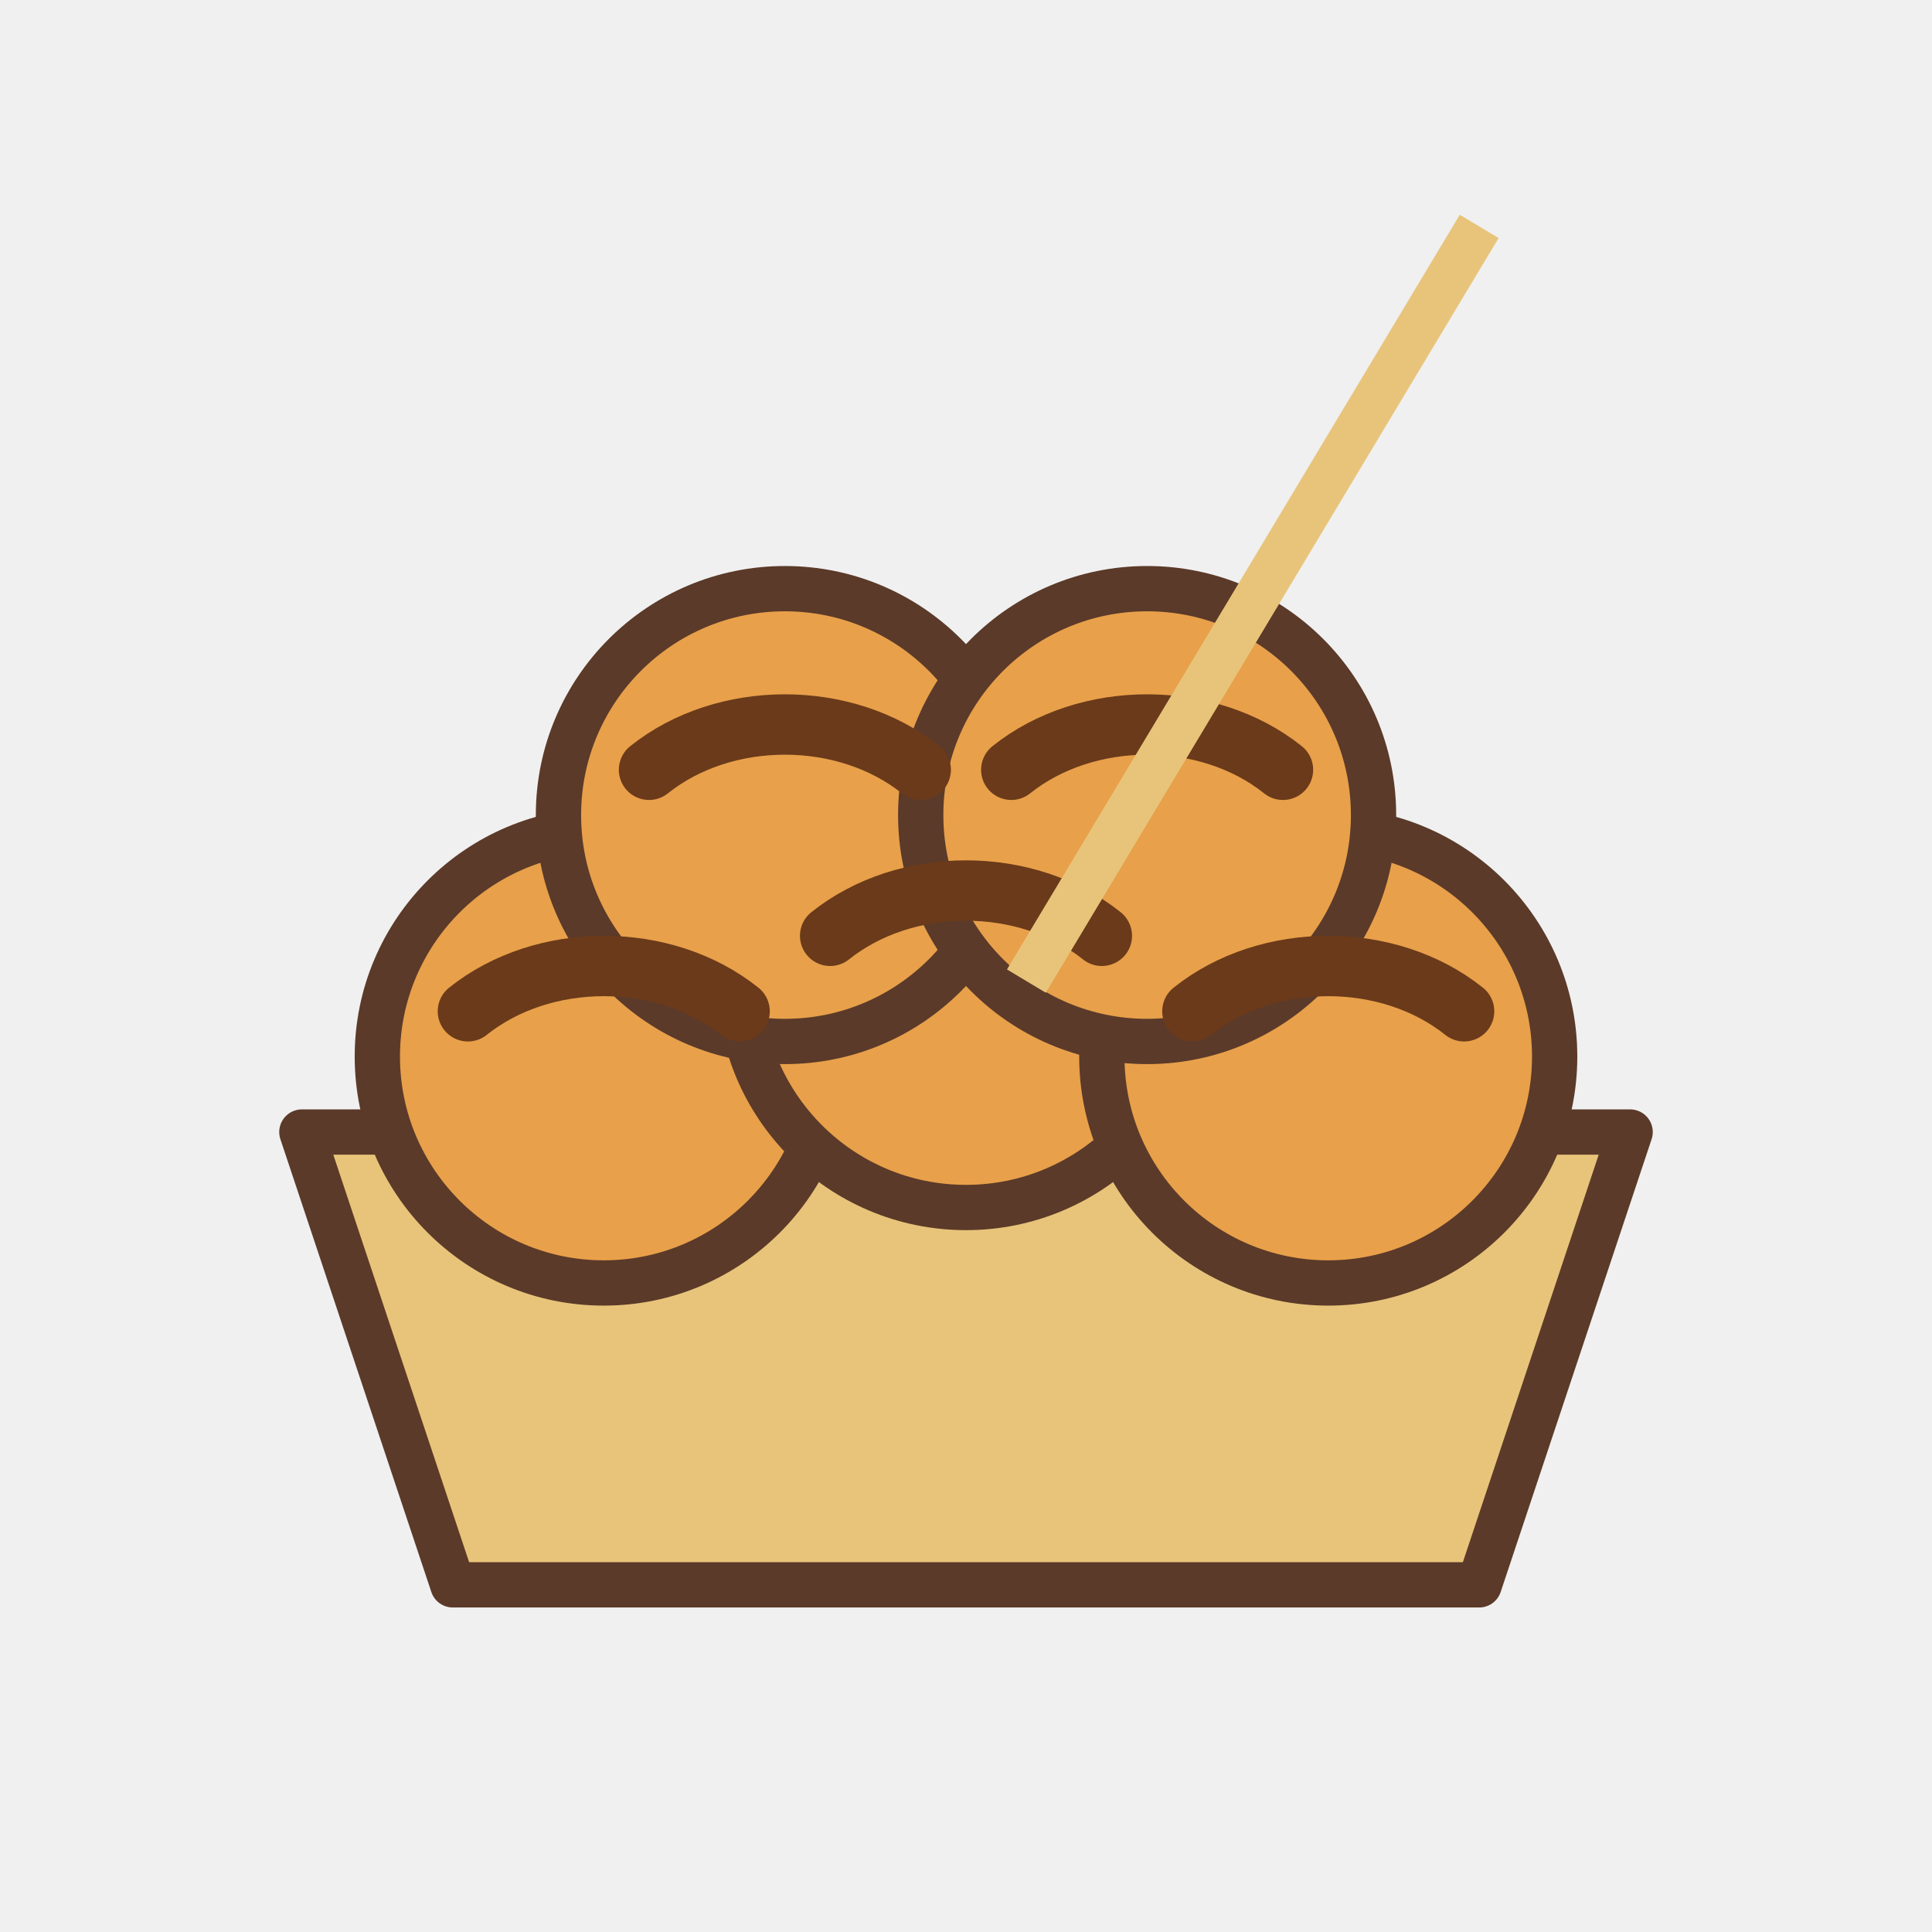
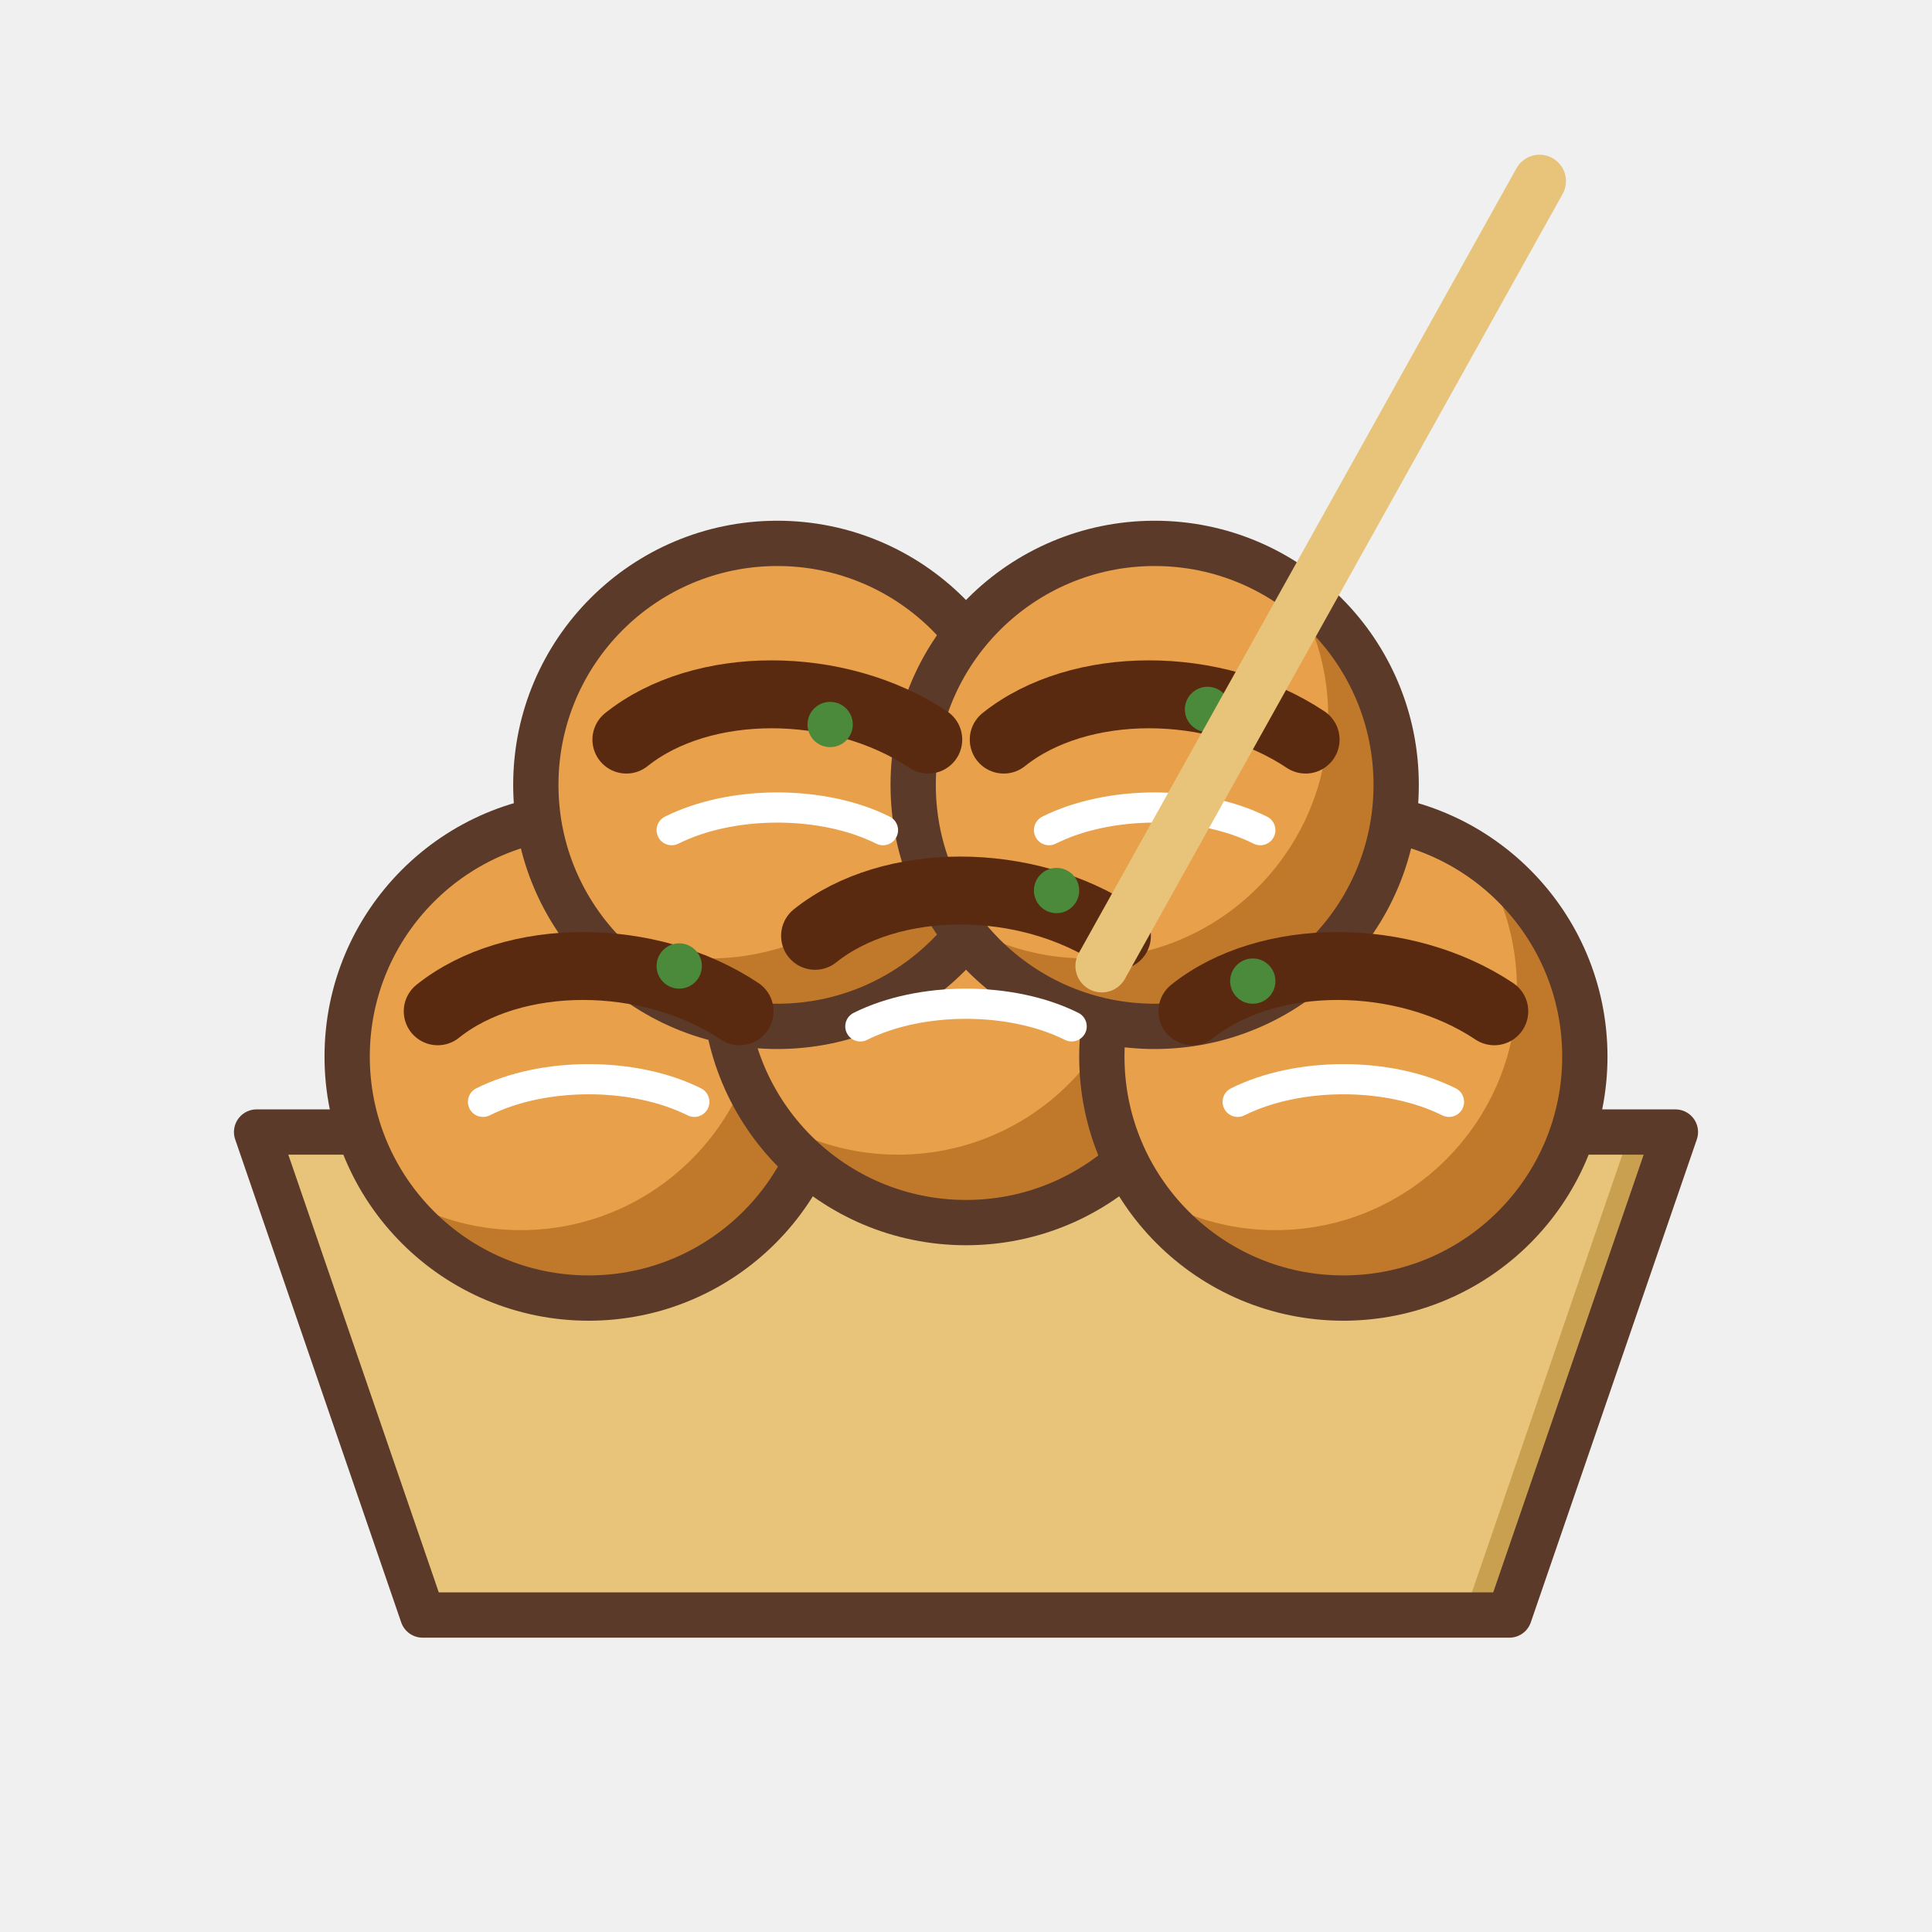
<svg xmlns="http://www.w3.org/2000/svg" viewBox="0 0 256 256">
  <g stroke="#5b3a29" stroke-width="6" stroke-linejoin="round" stroke-linecap="round">
-     <path d="M40 150h176l-20 60H60z" fill="#e8c47a" />
-     <circle cx="80" cy="140" r="30" fill="#e8a04a" />
-     <circle cx="128" cy="130" r="30" fill="#e8a04a" />
-     <circle cx="176" cy="140" r="30" fill="#e8a04a" />
-     <circle cx="104" cy="108" r="30" fill="#e8a04a" />
-     <circle cx="152" cy="108" r="30" fill="#e8a04a" />
+     <defs>
+       <path id="s16" d="M34 150h188l-22 64H56z" />
+       <clipPath id="cs16">
+         <use href="#s16" />
+       </clipPath>
+     </defs>
+     <use href="#s16" fill="#c9a050" stroke="none" />
+     <g clip-path="url(#cs16)">
+       <use href="#s16" fill="#e8c47a" stroke="none" transform="translate(-6 0)" />
+     </g>
+     <use href="#s16" fill="none" />
+     <defs>
+       <circle id="s17" cx="78" cy="140" r="32" />
+       <clipPath id="cs17">
+         <use href="#s17" />
+       </clipPath>
+     </defs>
+     <use href="#s17" fill="#c0782a" stroke="none" />
+     <g clip-path="url(#cs17)">
+       <use href="#s17" fill="#e8a04a" stroke="none" transform="translate(-9 -9)" />
+     </g>
+     <use href="#s17" fill="none" />
+     <defs>
+       <circle id="s18" cx="128" cy="130" r="32" />
+       <clipPath id="cs18">
+         <use href="#s18" />
+       </clipPath>
+     </defs>
+     <use href="#s18" fill="#c0782a" stroke="none" />
+     <g clip-path="url(#cs18)">
+       <use href="#s18" fill="#e8a04a" stroke="none" transform="translate(-9 -9)" />
+     </g>
+     <use href="#s18" fill="none" />
+     <defs>
+       <circle id="s19" cx="178" cy="140" r="32" />
+       <clipPath id="cs19">
+         <use href="#s19" />
+       </clipPath>
+     </defs>
+     <use href="#s19" fill="#c0782a" stroke="none" />
+     <g clip-path="url(#cs19)">
+       <use href="#s19" fill="#e8a04a" stroke="none" transform="translate(-9 -9)" />
+     </g>
+     <use href="#s19" fill="none" />
+     <defs>
+       <circle id="s20" cx="103" cy="104" r="32" />
+       <clipPath id="cs20">
+         <use href="#s20" />
+       </clipPath>
+     </defs>
+     <use href="#s20" fill="#c0782a" stroke="none" />
+     <g clip-path="url(#cs20)">
+       <use href="#s20" fill="#e8a04a" stroke="none" transform="translate(-9 -9)" />
+     </g>
+     <use href="#s20" fill="none" />
+     <defs>
+       <circle id="s21" cx="153" cy="104" r="32" />
+       <clipPath id="cs21">
+         <use href="#s21" />
+       </clipPath>
+     </defs>
+     <use href="#s21" fill="#c0782a" stroke="none" />
+     <g clip-path="url(#cs21)">
+       <use href="#s21" fill="#e8a04a" stroke="none" transform="translate(-9 -9)" />
+     </g>
+     <use href="#s21" fill="none" />
  </g>
-   <path d="M62 134c10-8 26-8 36 0" stroke="#6a3a1a" stroke-width="8" fill="none" stroke-linecap="round" />
-   <path d="M110 124c10-8 26-8 36 0" stroke="#6a3a1a" stroke-width="8" fill="none" stroke-linecap="round" />
-   <path d="M158 134c10-8 26-8 36 0" stroke="#6a3a1a" stroke-width="8" fill="none" stroke-linecap="round" />
-   <path d="M86 102c10-8 26-8 36 0" stroke="#6a3a1a" stroke-width="8" fill="none" stroke-linecap="round" />
-   <path d="M134 102c10-8 26-8 36 0" stroke="#6a3a1a" stroke-width="8" fill="none" stroke-linecap="round" />
-   <path d="M196 30l-60 100" stroke="#e8c47a" stroke-width="6" />
+   <path d="M58 134c10-8 28-8 40 0" stroke="#5a2a10" stroke-width="9" fill="none" stroke-linecap="round" />
+   <path d="M64 146c8-4 20-4 28 0" stroke="#fff" stroke-width="4" fill="none" stroke-linecap="round" />
+   <path d="M108 124c10-8 28-8 40 0" stroke="#5a2a10" stroke-width="9" fill="none" stroke-linecap="round" />
+   <path d="M114 136c8-4 20-4 28 0" stroke="#fff" stroke-width="4" fill="none" stroke-linecap="round" />
+   <path d="M158 134c10-8 28-8 40 0" stroke="#5a2a10" stroke-width="9" fill="none" stroke-linecap="round" />
+   <path d="M164 146c8-4 20-4 28 0" stroke="#fff" stroke-width="4" fill="none" stroke-linecap="round" />
+   <path d="M83 98c10-8 28-8 40 0" stroke="#5a2a10" stroke-width="9" fill="none" stroke-linecap="round" />
+   <path d="M89 110c8-4 20-4 28 0" stroke="#fff" stroke-width="4" fill="none" stroke-linecap="round" />
+   <path d="M133 98c10-8 28-8 40 0" stroke="#5a2a10" stroke-width="9" fill="none" stroke-linecap="round" />
+   <path d="M139 110c8-4 20-4 28 0" stroke="#fff" stroke-width="4" fill="none" stroke-linecap="round" />
+   <circle cx="90" cy="128" r="3" fill="#4a8a3a" />
+   <circle cx="140" cy="118" r="3" fill="#4a8a3a" />
+   <circle cx="166" cy="130" r="3" fill="#4a8a3a" />
+   <circle cx="110" cy="96" r="3" fill="#4a8a3a" />
+   <circle cx="160" cy="94" r="3" fill="#4a8a3a" />
+   <path d="M204 24l-58 104" stroke="#e8c47a" stroke-width="7" stroke-linecap="round" />
</svg>
